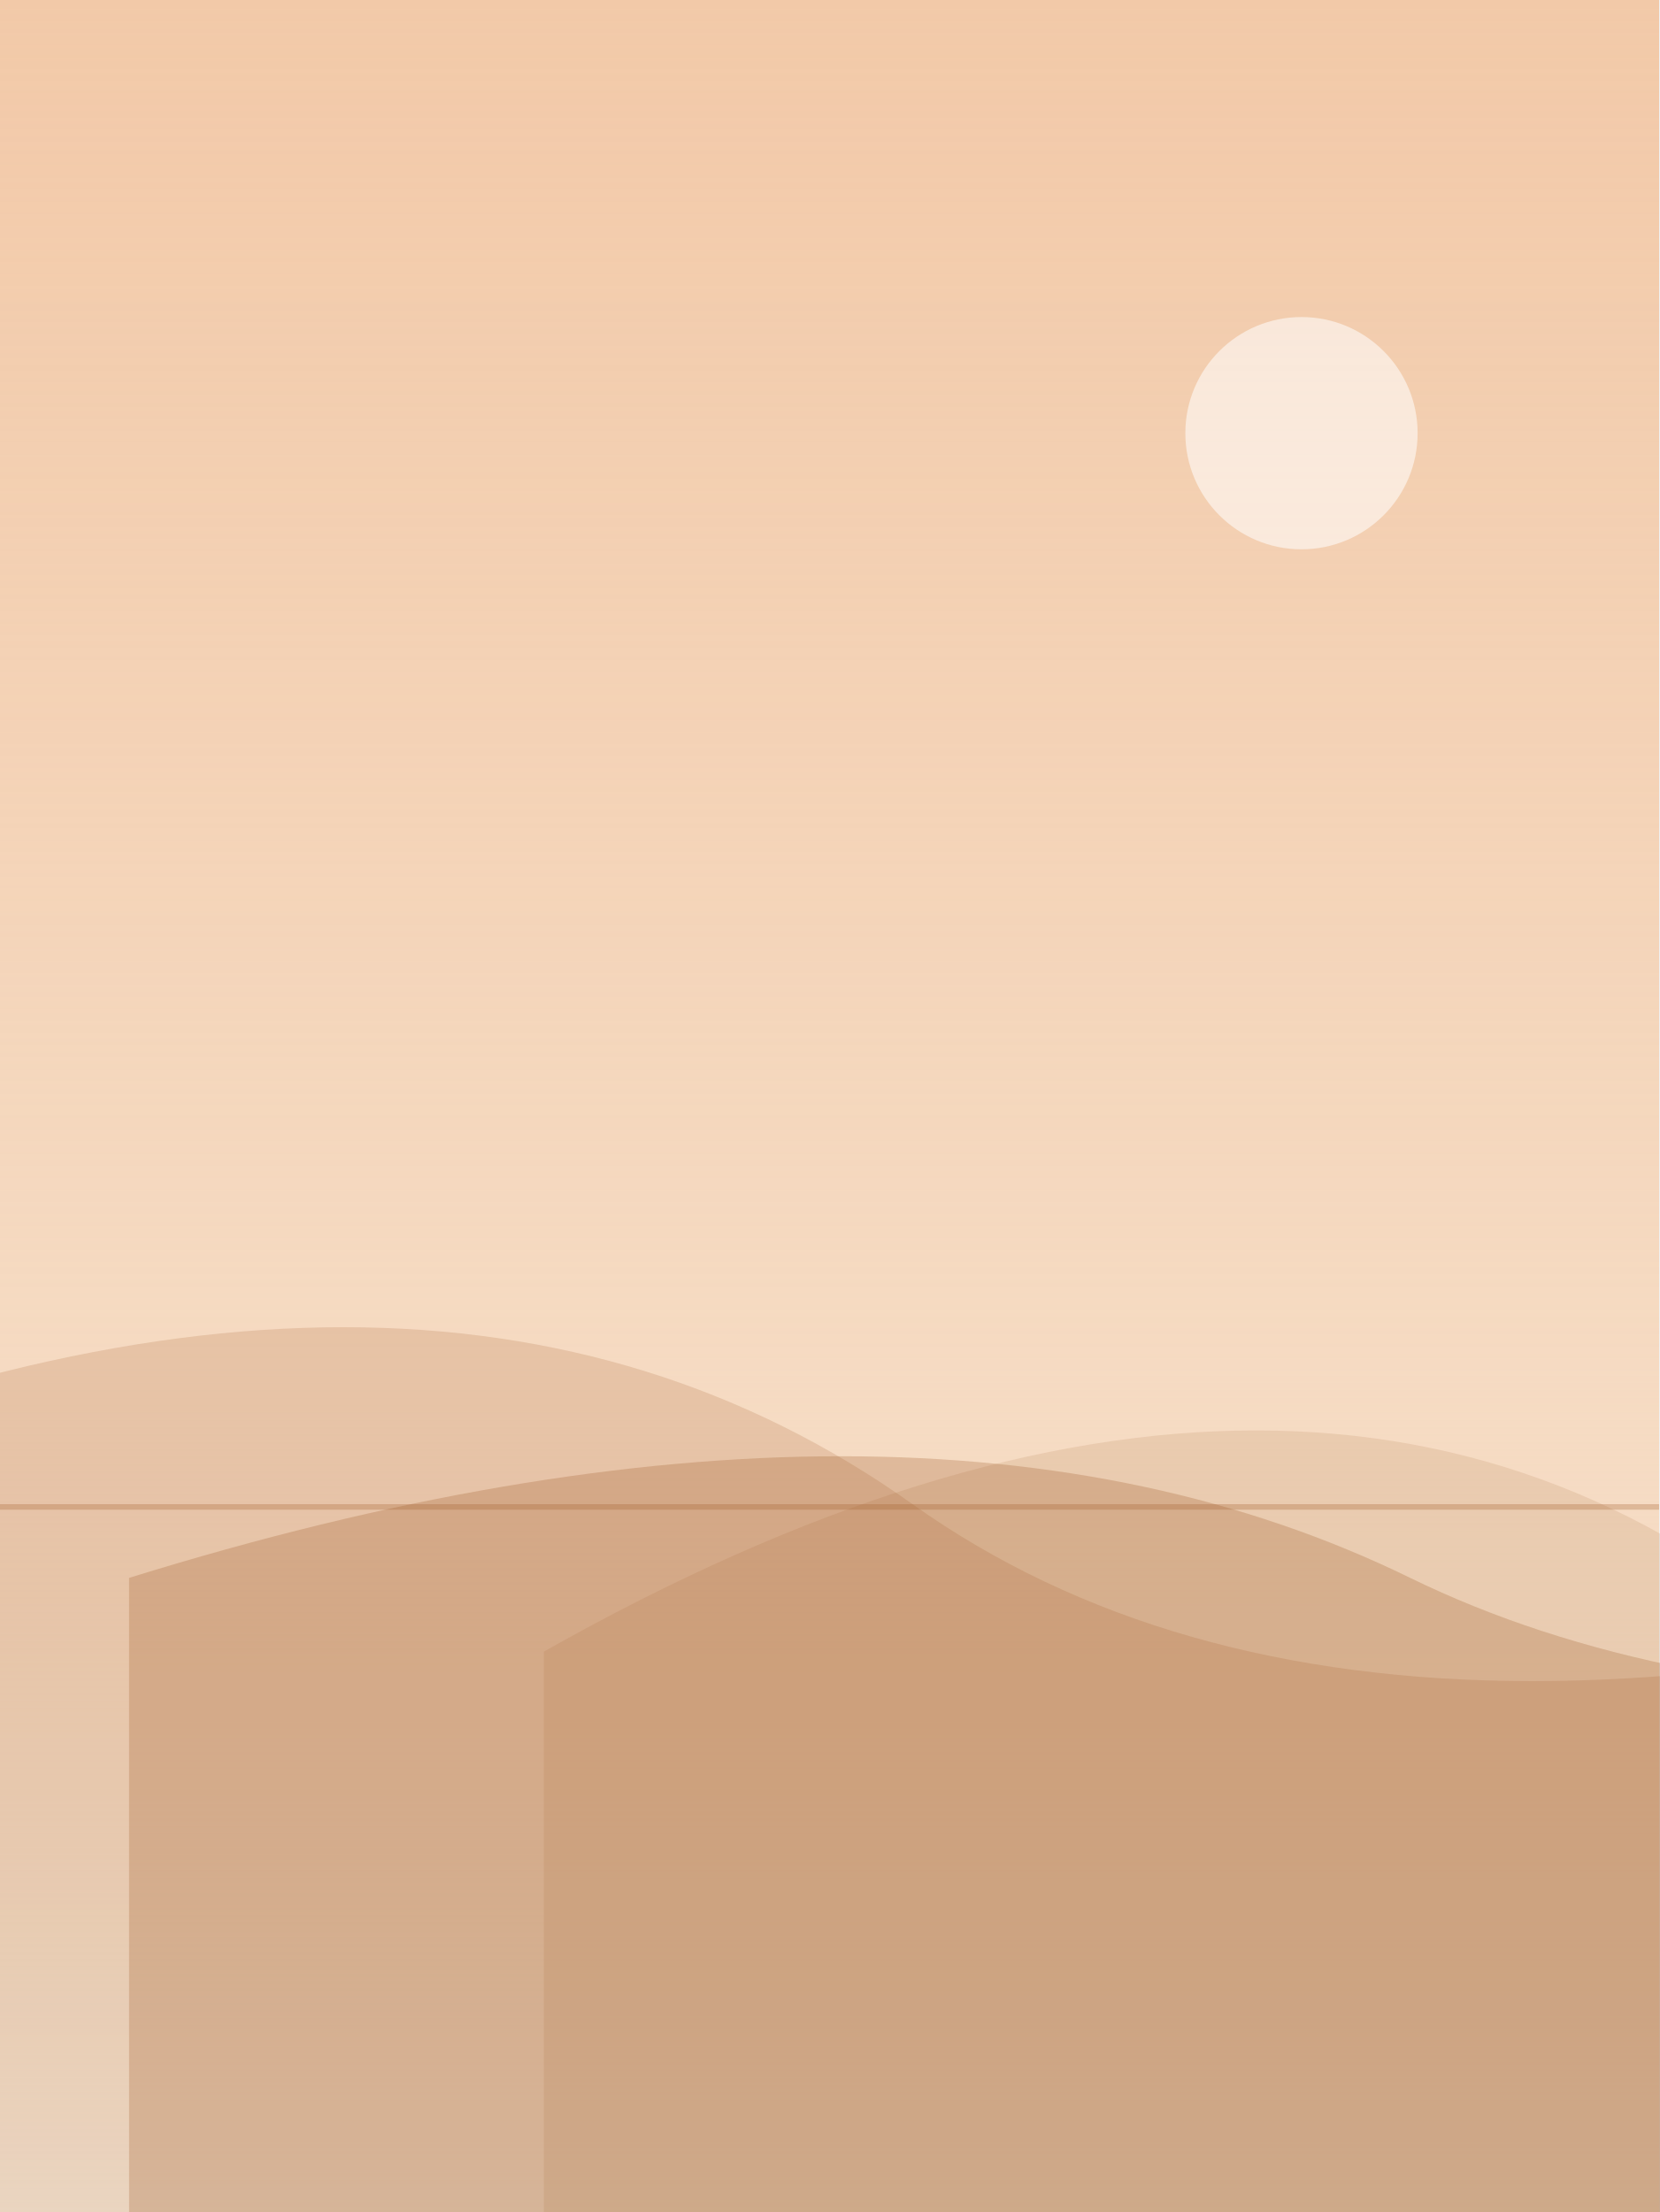
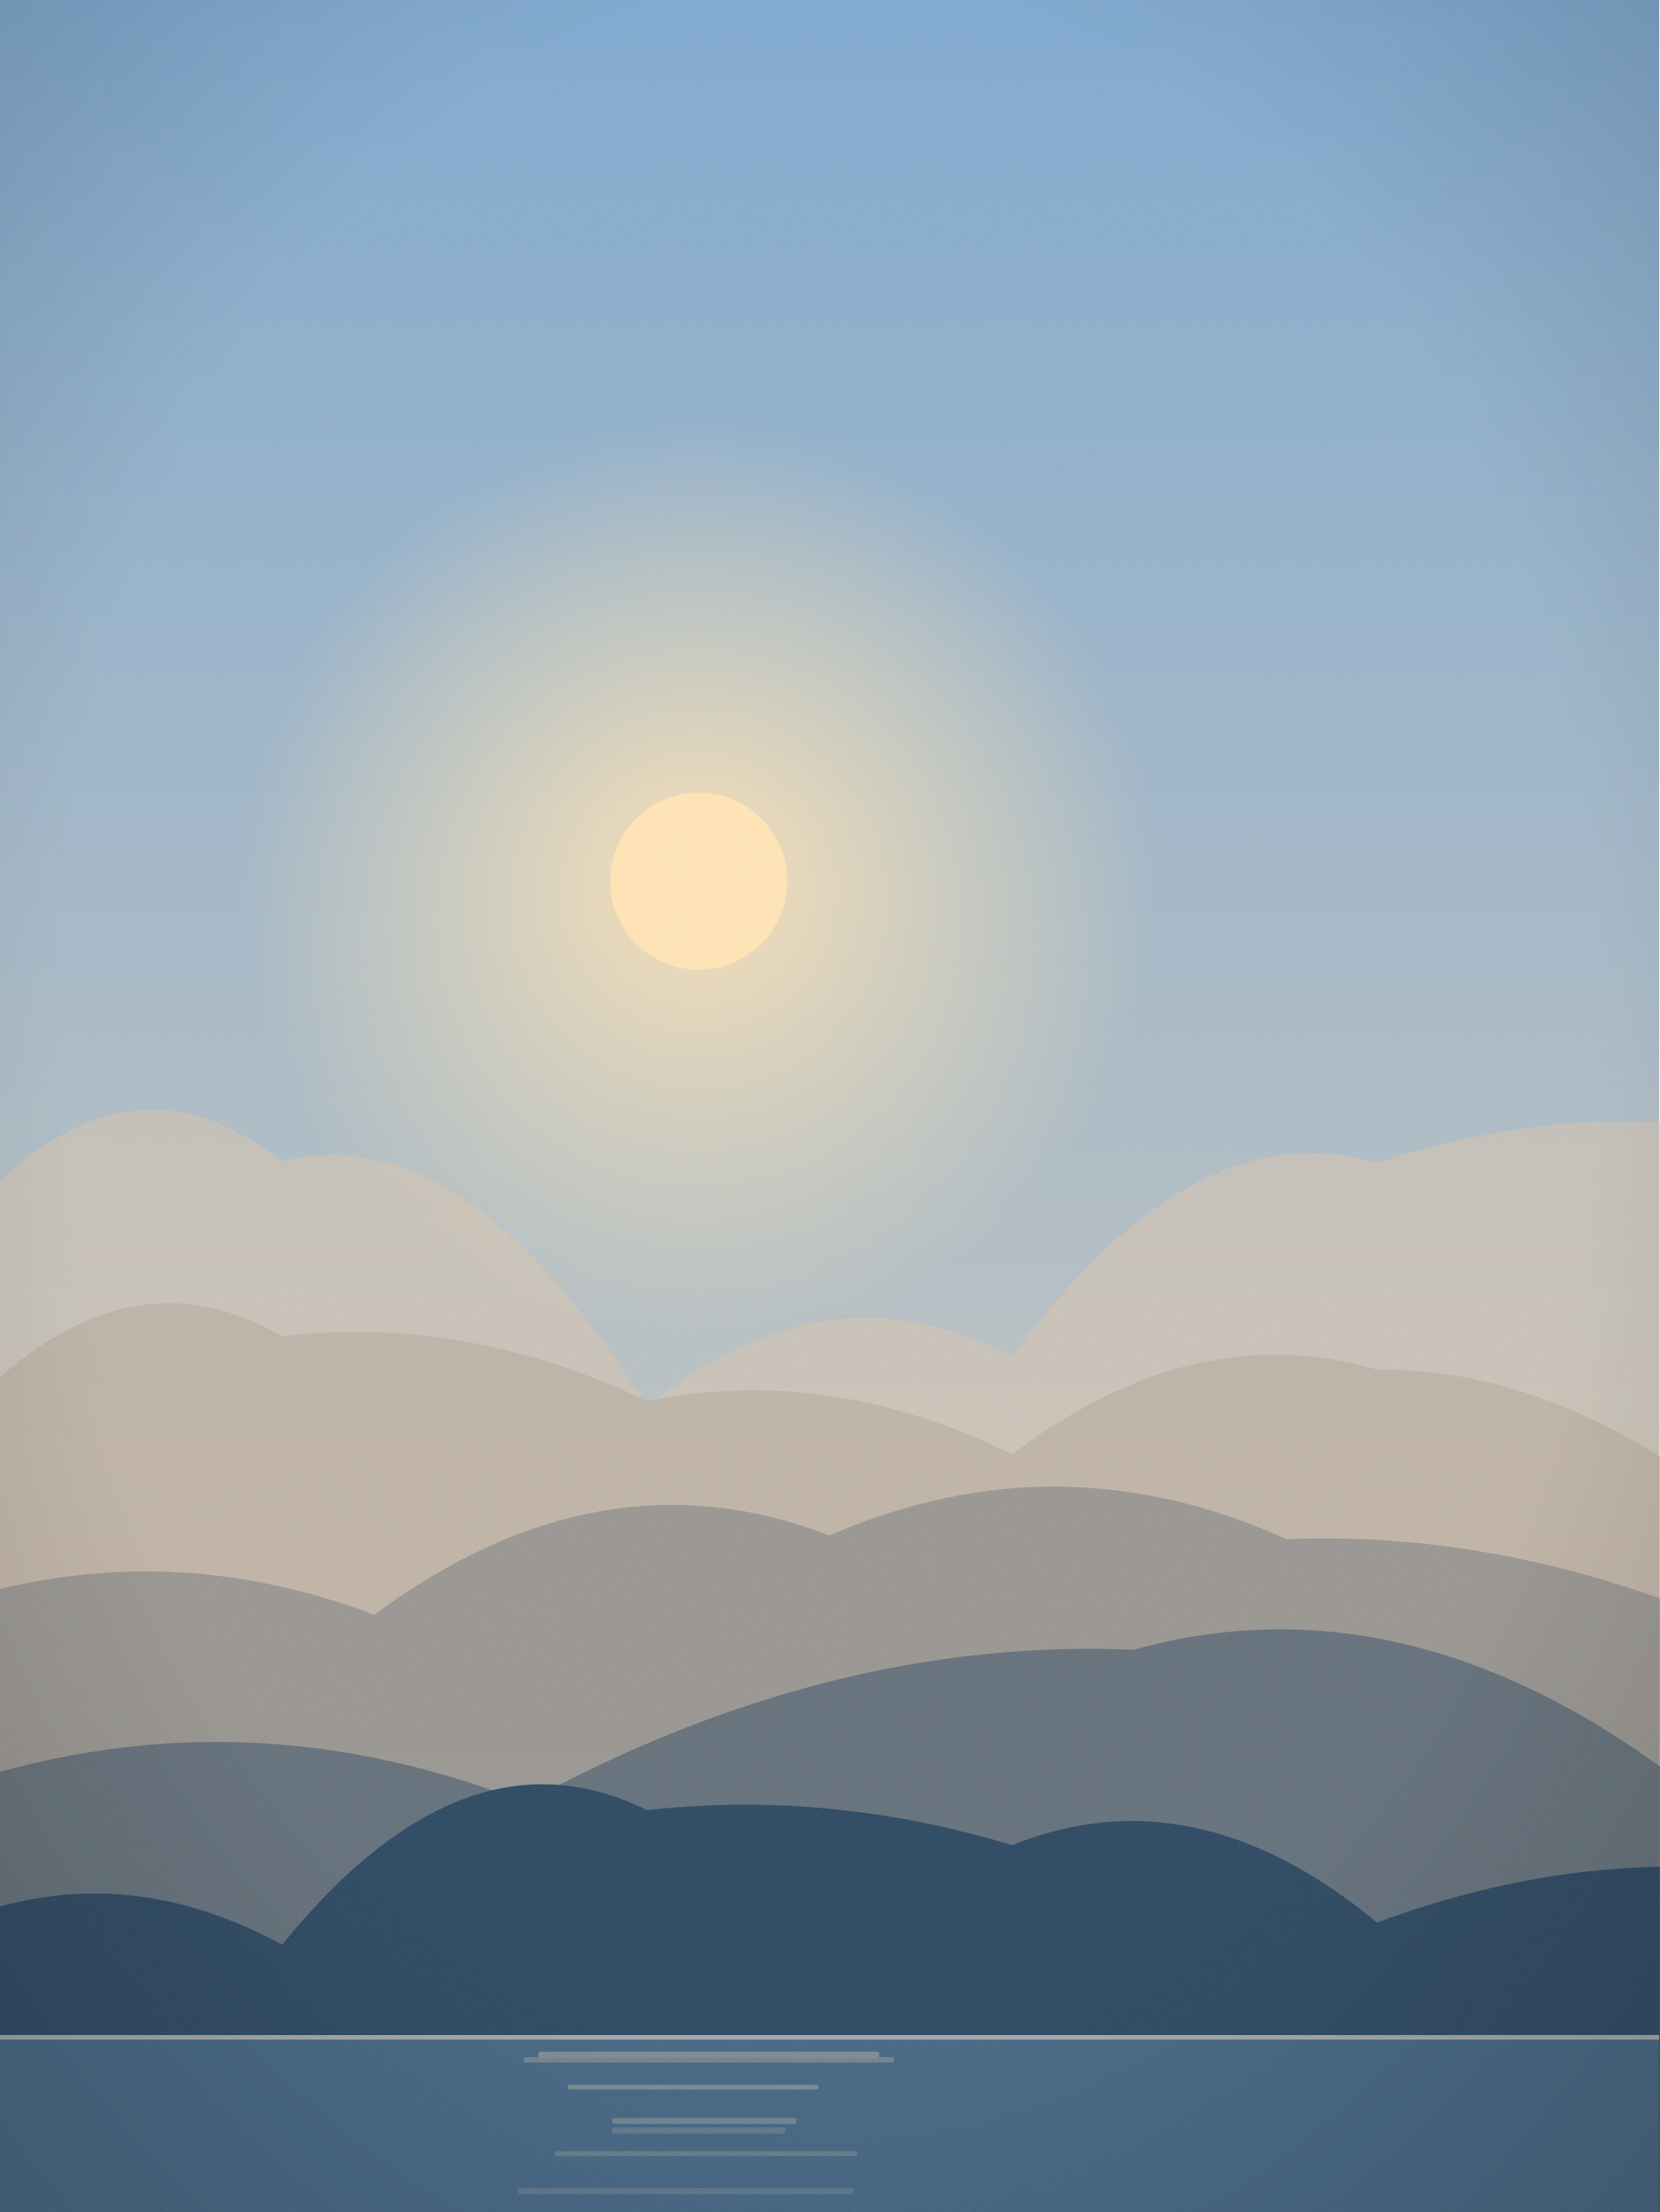
<svg xmlns="http://www.w3.org/2000/svg" viewBox="0 0 900 1200">
  <defs>
-     <linearGradient id="g" x1="0" y1="0" x2="0" y2="1">
-       <stop offset="0" stop-color="#F2C9A8" />
-       <stop offset=".62" stop-color="#F2C9A8" stop-opacity=".55" />
-       <stop offset="1" stop-color="#FAF0E2" />
+     <linearGradient id="sky" x1="0" y1="0" x2="0" y2="1">
+       <stop offset="0" stop-color="#7FA8CE" />
+       <stop offset=".72" stop-color="#C0C3C0" />
+       <stop offset="1" stop-color="#F6D9B4" />
    </linearGradient>
+     <radialGradient id="glow">
+       <stop offset="0" stop-color="#FFE3B4" stop-opacity=".9" />
+       <stop offset="1" stop-color="#FFE3B4" stop-opacity="0" />
+     </radialGradient>
+     <radialGradient id="vig" cx=".5" cy=".46" r=".75">
+       <stop offset=".62" stop-color="#000" stop-opacity="0" />
+       <stop offset="1" stop-color="#000" stop-opacity=".18" />
+     </radialGradient>
+     <filter id="gr">
+       <feTurbulence type="fractalNoise" baseFrequency="0.9" numOctaves="2" stitchTiles="stitch" />
+       <feColorMatrix type="matrix" values="0 0 0 0 1 0 0 0 0 1 0 0 0 0 1 0 0 0 0.05 0" />
+     </filter>
  </defs>
-   <rect width="900" height="1200" fill="#FAF0E2" />
-   <rect width="900" height="1200" fill="url(#g)" />
-   <circle cx="706" cy="235" r="63" fill="#FFFFFF" opacity=".55" />
-   <rect y="816" width="900" height="3" fill="#9E5A28" opacity=".28" />
-   <path d="M-200 816 Q 225 624 495 816 T 1300 816 V1200 H-200 Z" fill="#9E5A28" opacity="0.18" />
-   <path d="M70 856 Q 495 724 765 856 T 1570 856 V1200 H70 Z" fill="#9E5A28" opacity="0.26" />
-   <path d="M295 896 Q 720 656 990 896 T 1795 896 V1200 H295 Z" fill="#9E5A28" opacity="0.13" />
+   <rect width="900" height="1200" fill="url(#sky)" />
+   <circle cx="379" cy="478" r="249" fill="url(#glow)" />
+   <circle cx="379" cy="478" r="48" fill="#FFE3B4" opacity=".95" />
+   <path d="M-45 693 Q54 552 153 630 Q252 605 351 763 Q450 683 549 736 Q648 601 747 631 Q846 598 945 613 V1210 H-45 Z" fill="#D9C3AC" opacity="0.50" />
+   <path d="M-45 796 Q54 667 153 725 Q252 713 351 760 Q450 740 549 789 Q648 714 747 743 Q846 742 945 822 V1210 H-45 Z" fill="#B6AA9D" opacity="0.62" />
+   <path d="M-45 876 Q79 829 203 876 Q326 785 450 833 Q574 779 698 835 Q821 830 945 885 V1210 H-45 Z" fill="#8C8C8B" opacity="0.75" />
+   <path d="M-45 976 Q120 913 285 978 Q450 888 615 895 Q780 849 945 994 V1210 H-45 Z" fill="#5E6C78" opacity="0.88" />
+   <path d="M-45 1052 Q54 1001 153 1055 Q252 933 351 982 Q450 971 549 1001 Q648 961 747 1043 Q846 1006 945 1014 V1210 H-45 Z" fill="#2E4A63" opacity="1.00" />
+   <rect y="1104" width="900" height="96" fill="#4A6B88" opacity=".88" />
+   <rect y="1104" width="900" height="2.5" fill="#FAE8D2" opacity=".5" />
+   <rect x="292" y="1113" width="185" height="3.1" rx="1" fill="#FFE3B4" opacity="0.29" />
+   <rect x="284" y="1116" width="201" height="2.9" rx="1" fill="#FFE3B4" opacity="0.24" />
+   <rect x="308" y="1131" width="136" height="2.5" rx="1" fill="#FFE3B4" opacity="0.29" />
+   <rect x="332" y="1149" width="100" height="3.2" rx="1" fill="#FFE3B4" opacity="0.23" />
+   <rect x="332" y="1154" width="94" height="3.5" rx="1" fill="#FFE3B4" opacity="0.15" />
+   <rect x="301" y="1167" width="164" height="2.7" rx="1" fill="#FFE3B4" opacity="0.18" />
+   <rect x="281" y="1187" width="182" height="3.4" rx="1" fill="#FFE3B4" opacity="0.14" />
+   <rect width="900" height="1200" fill="url(#vig)" />
+   <rect width="900" height="1200" filter="url(#gr)" />
</svg>
